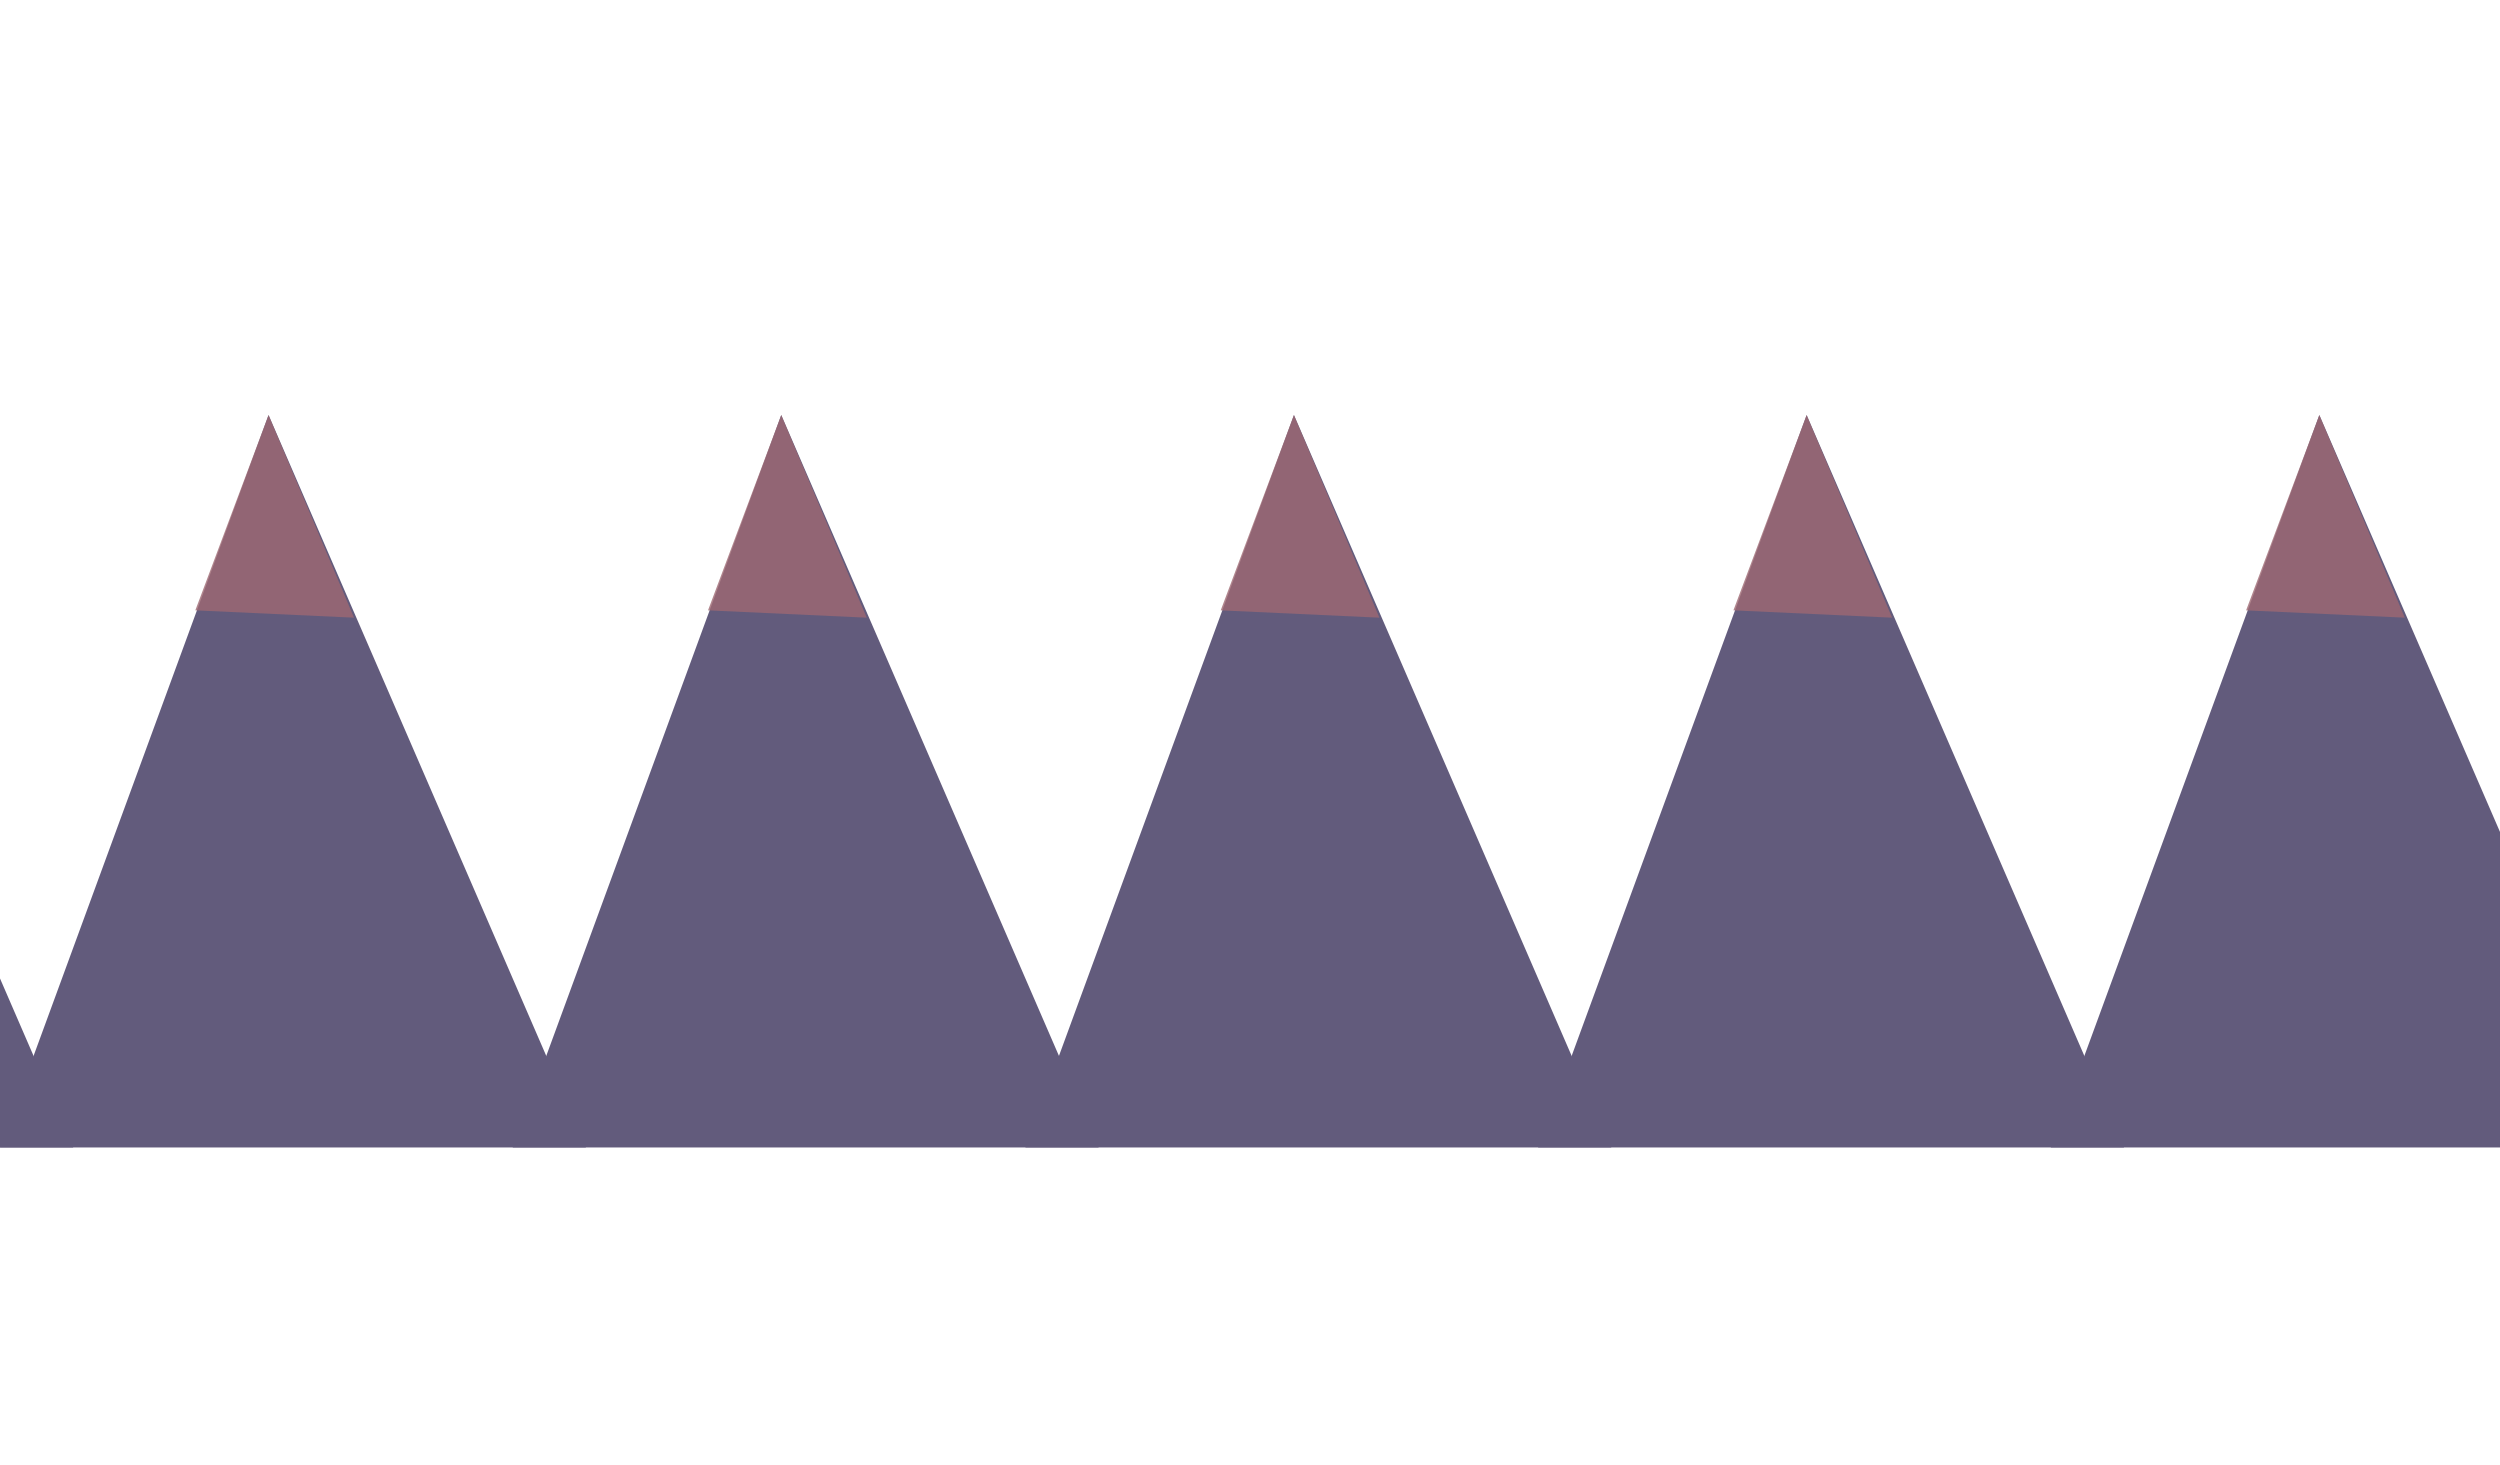
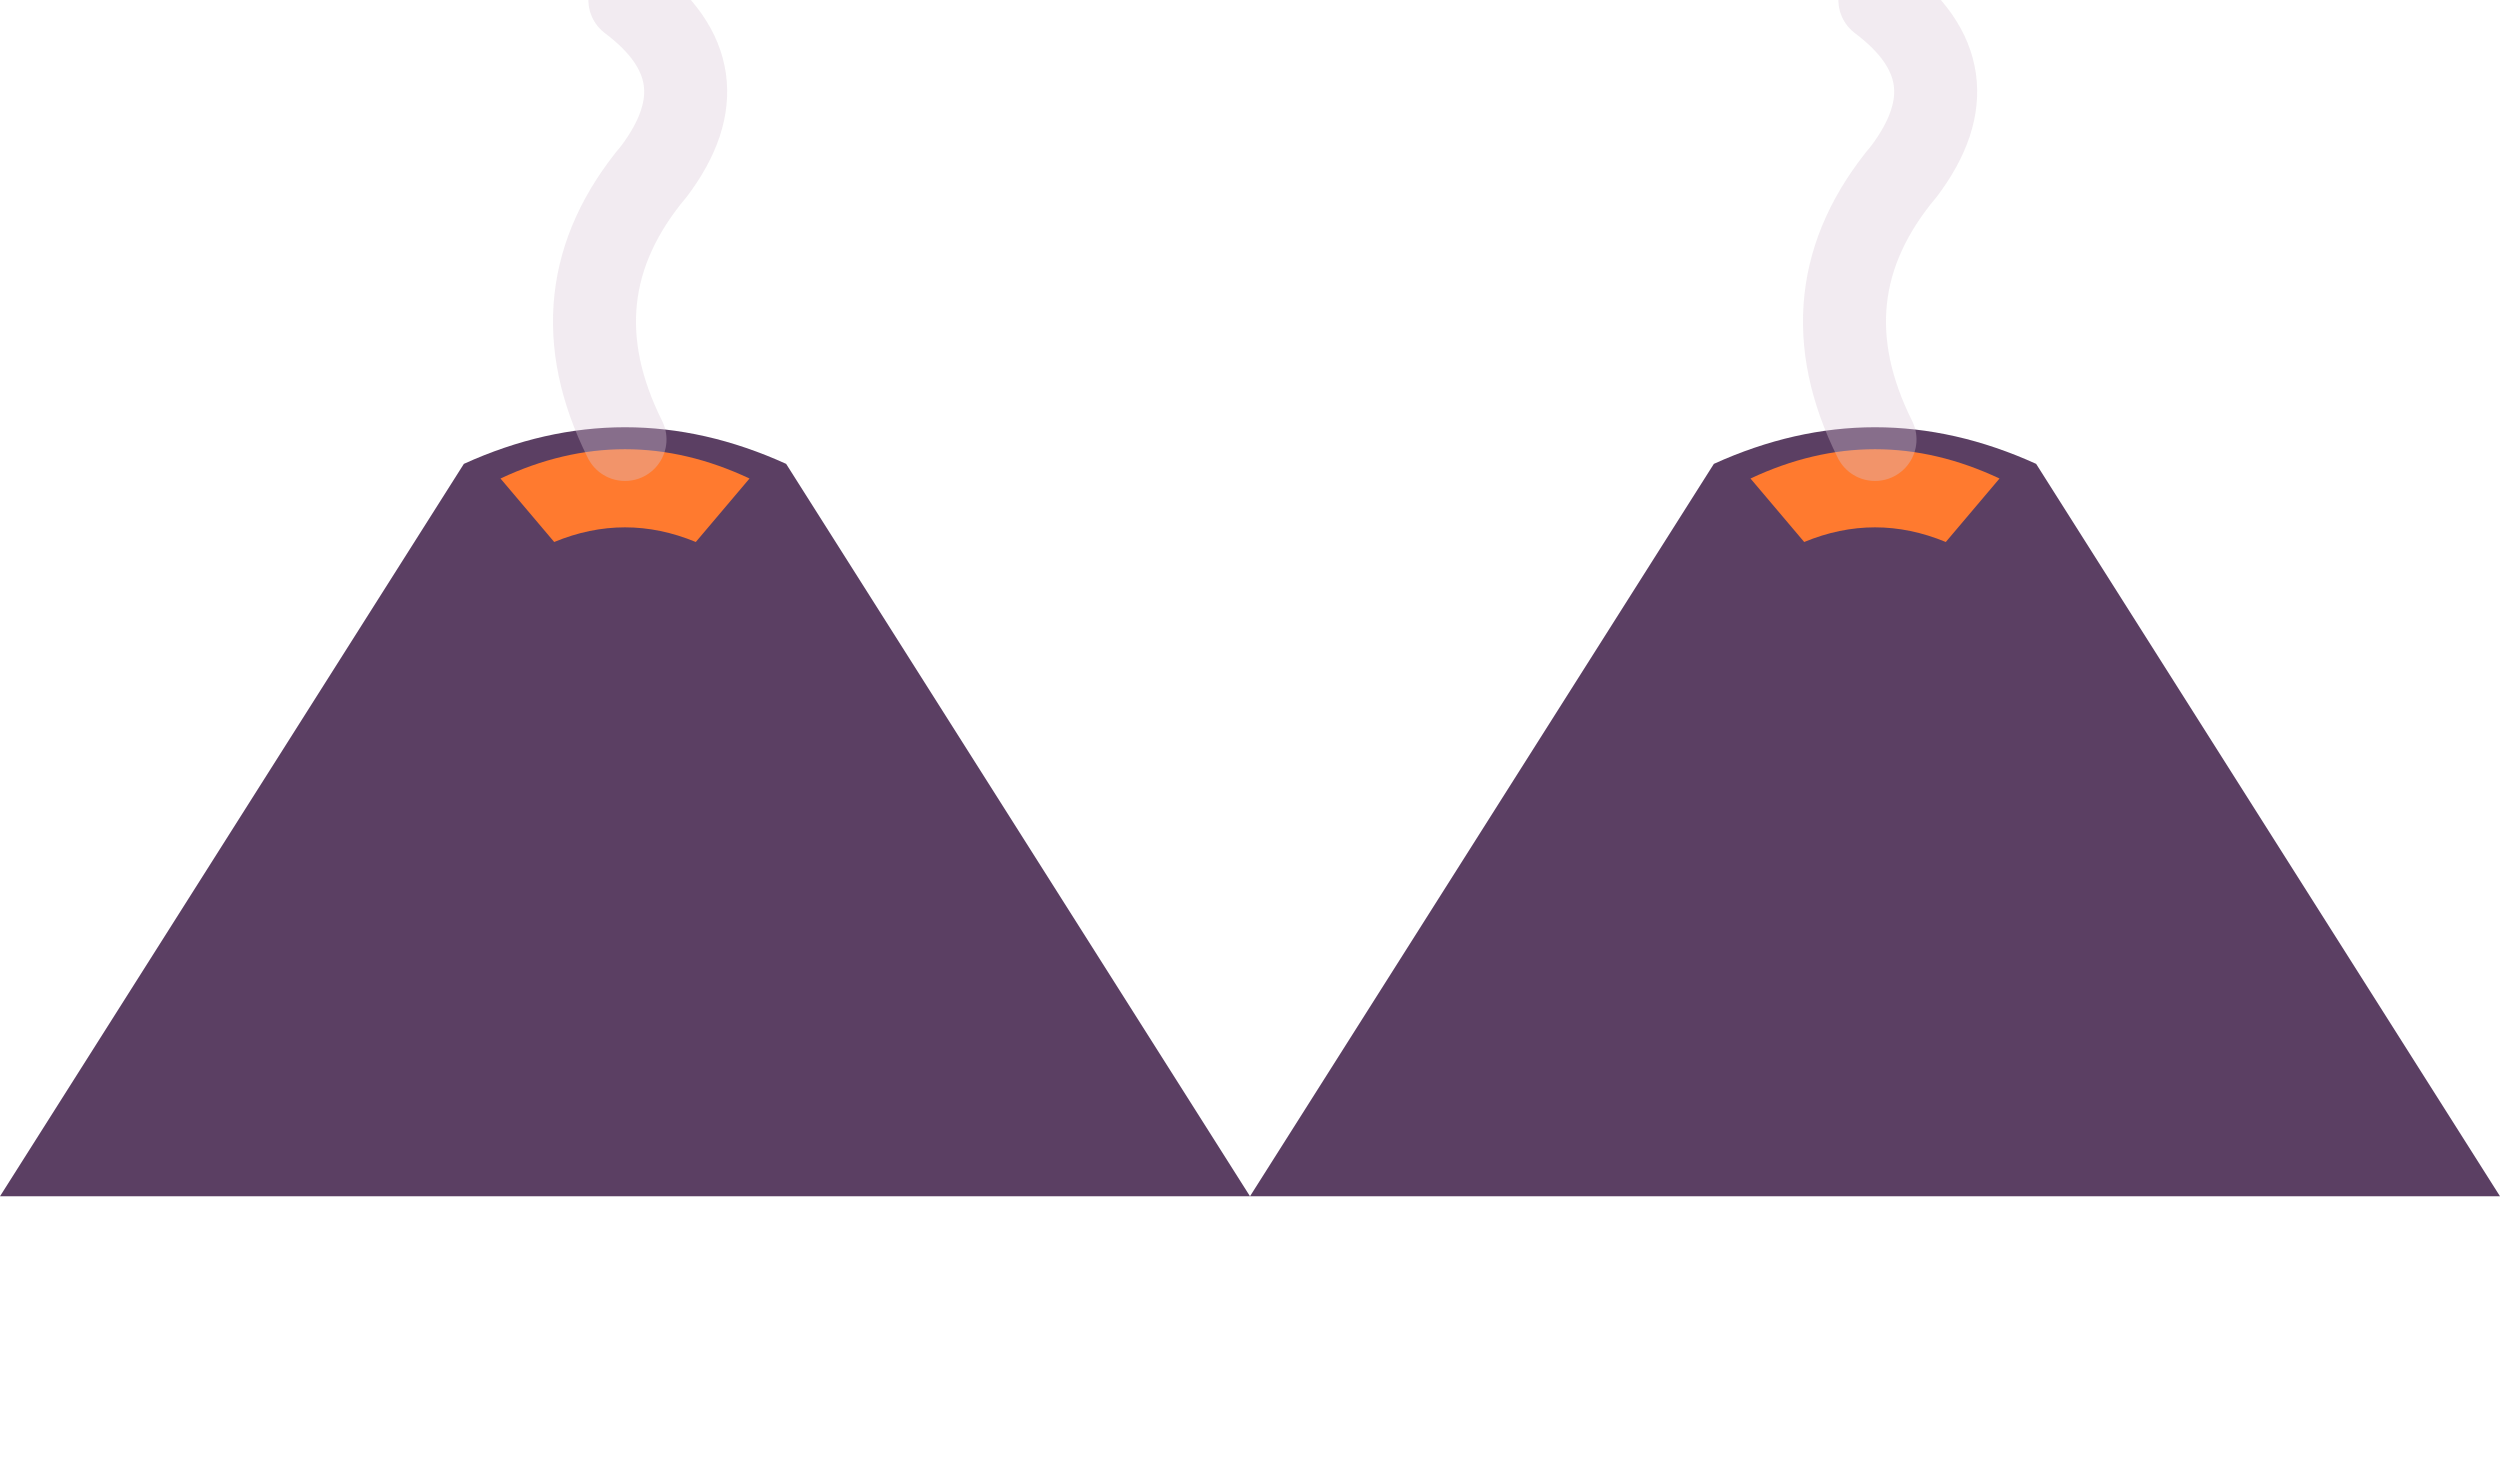
<svg xmlns="http://www.w3.org/2000/svg" width="1024" height="600" viewBox="0 0 1024 600">
-   <path d="M-210 470L-100 170 30 470Z" fill="#625b7c" />
-   <path d="M-130 250l30-80 35 83Z" fill="#9d6872" opacity=".8" />
-   <path d="M0 470L110 170 240 470Z" fill="#625b7c" />
-   <path d="M80 250l30-80 35 83Z" fill="#9d6872" opacity=".8" />
-   <path d="M210 470L320 170 450 470Z" fill="#625b7c" />
-   <path d="M290 250l30-80 35 83Z" fill="#9d6872" opacity=".8" />
-   <path d="M420 470L530 170 660 470Z" fill="#625b7c" />
-   <path d="M500 250l30-80 35 83Z" fill="#9d6872" opacity=".8" />
-   <path d="M630 470L740 170 870 470Z" fill="#625b7c" />
-   <path d="M710 250l30-80 35 83Z" fill="#9d6872" opacity=".8" />
-   <path d="M840 470L950 170 1080 470Z" fill="#625b7c" />
-   <path d="M920 250l30-80 35 83Z" fill="#9d6872" opacity=".8" />
-   <path d="M1050 470L1160 170 1290 470Z" fill="#625b7c" />
-   <path d="M1130 250l30-80 35 83Z" fill="#9d6872" opacity=".8" />
+   <path d="M0 490L190 190Q256 160 322 190L512 490Z" fill="#5b3f63" />
+   <path d="M205 196Q256 172 307 196L285 222Q256 210 227 222Z" fill="#ff7a2f" />
+   <path d="M256 180q-30-60 12-110 30-40 -10-70" stroke="#d9c7d6" stroke-width="34" fill="none" opacity=".35" stroke-linecap="round" />
+   <path d="M-1024 490L-834 190Q-768 160 -702 190L-512 490Z" fill="#5b3f63" />
+   <path d="M-819 196Q-768 172 -717 196L-739 222Q-768 210 -797 222Z" fill="#ff7a2f" />
+   <path d="M-768 180q-30-60 12-110 30-40 -10-70" stroke="#d9c7d6" stroke-width="34" fill="none" opacity=".35" stroke-linecap="round" />
+   <path d="M512 490L702 190Q768 160 834 190L1024 490Z" fill="#5b3f63" />
+   <path d="M717 196Q768 172 819 196L797 222Q768 210 739 222Z" fill="#ff7a2f" />
+   <path d="M768 180q-30-60 12-110 30-40 -10-70" stroke="#d9c7d6" stroke-width="34" fill="none" opacity=".35" stroke-linecap="round" />
+   <path d="M-512 490L-322 190Q-256 160 -190 190L0 490Z" fill="#5b3f63" />
+   <path d="M-307 196Q-256 172 -205 196L-227 222Q-256 210 -285 222Z" fill="#ff7a2f" />
+   <path d="M-256 180q-30-60 12-110 30-40 -10-70" stroke="#d9c7d6" stroke-width="34" fill="none" opacity=".35" stroke-linecap="round" />
</svg>
